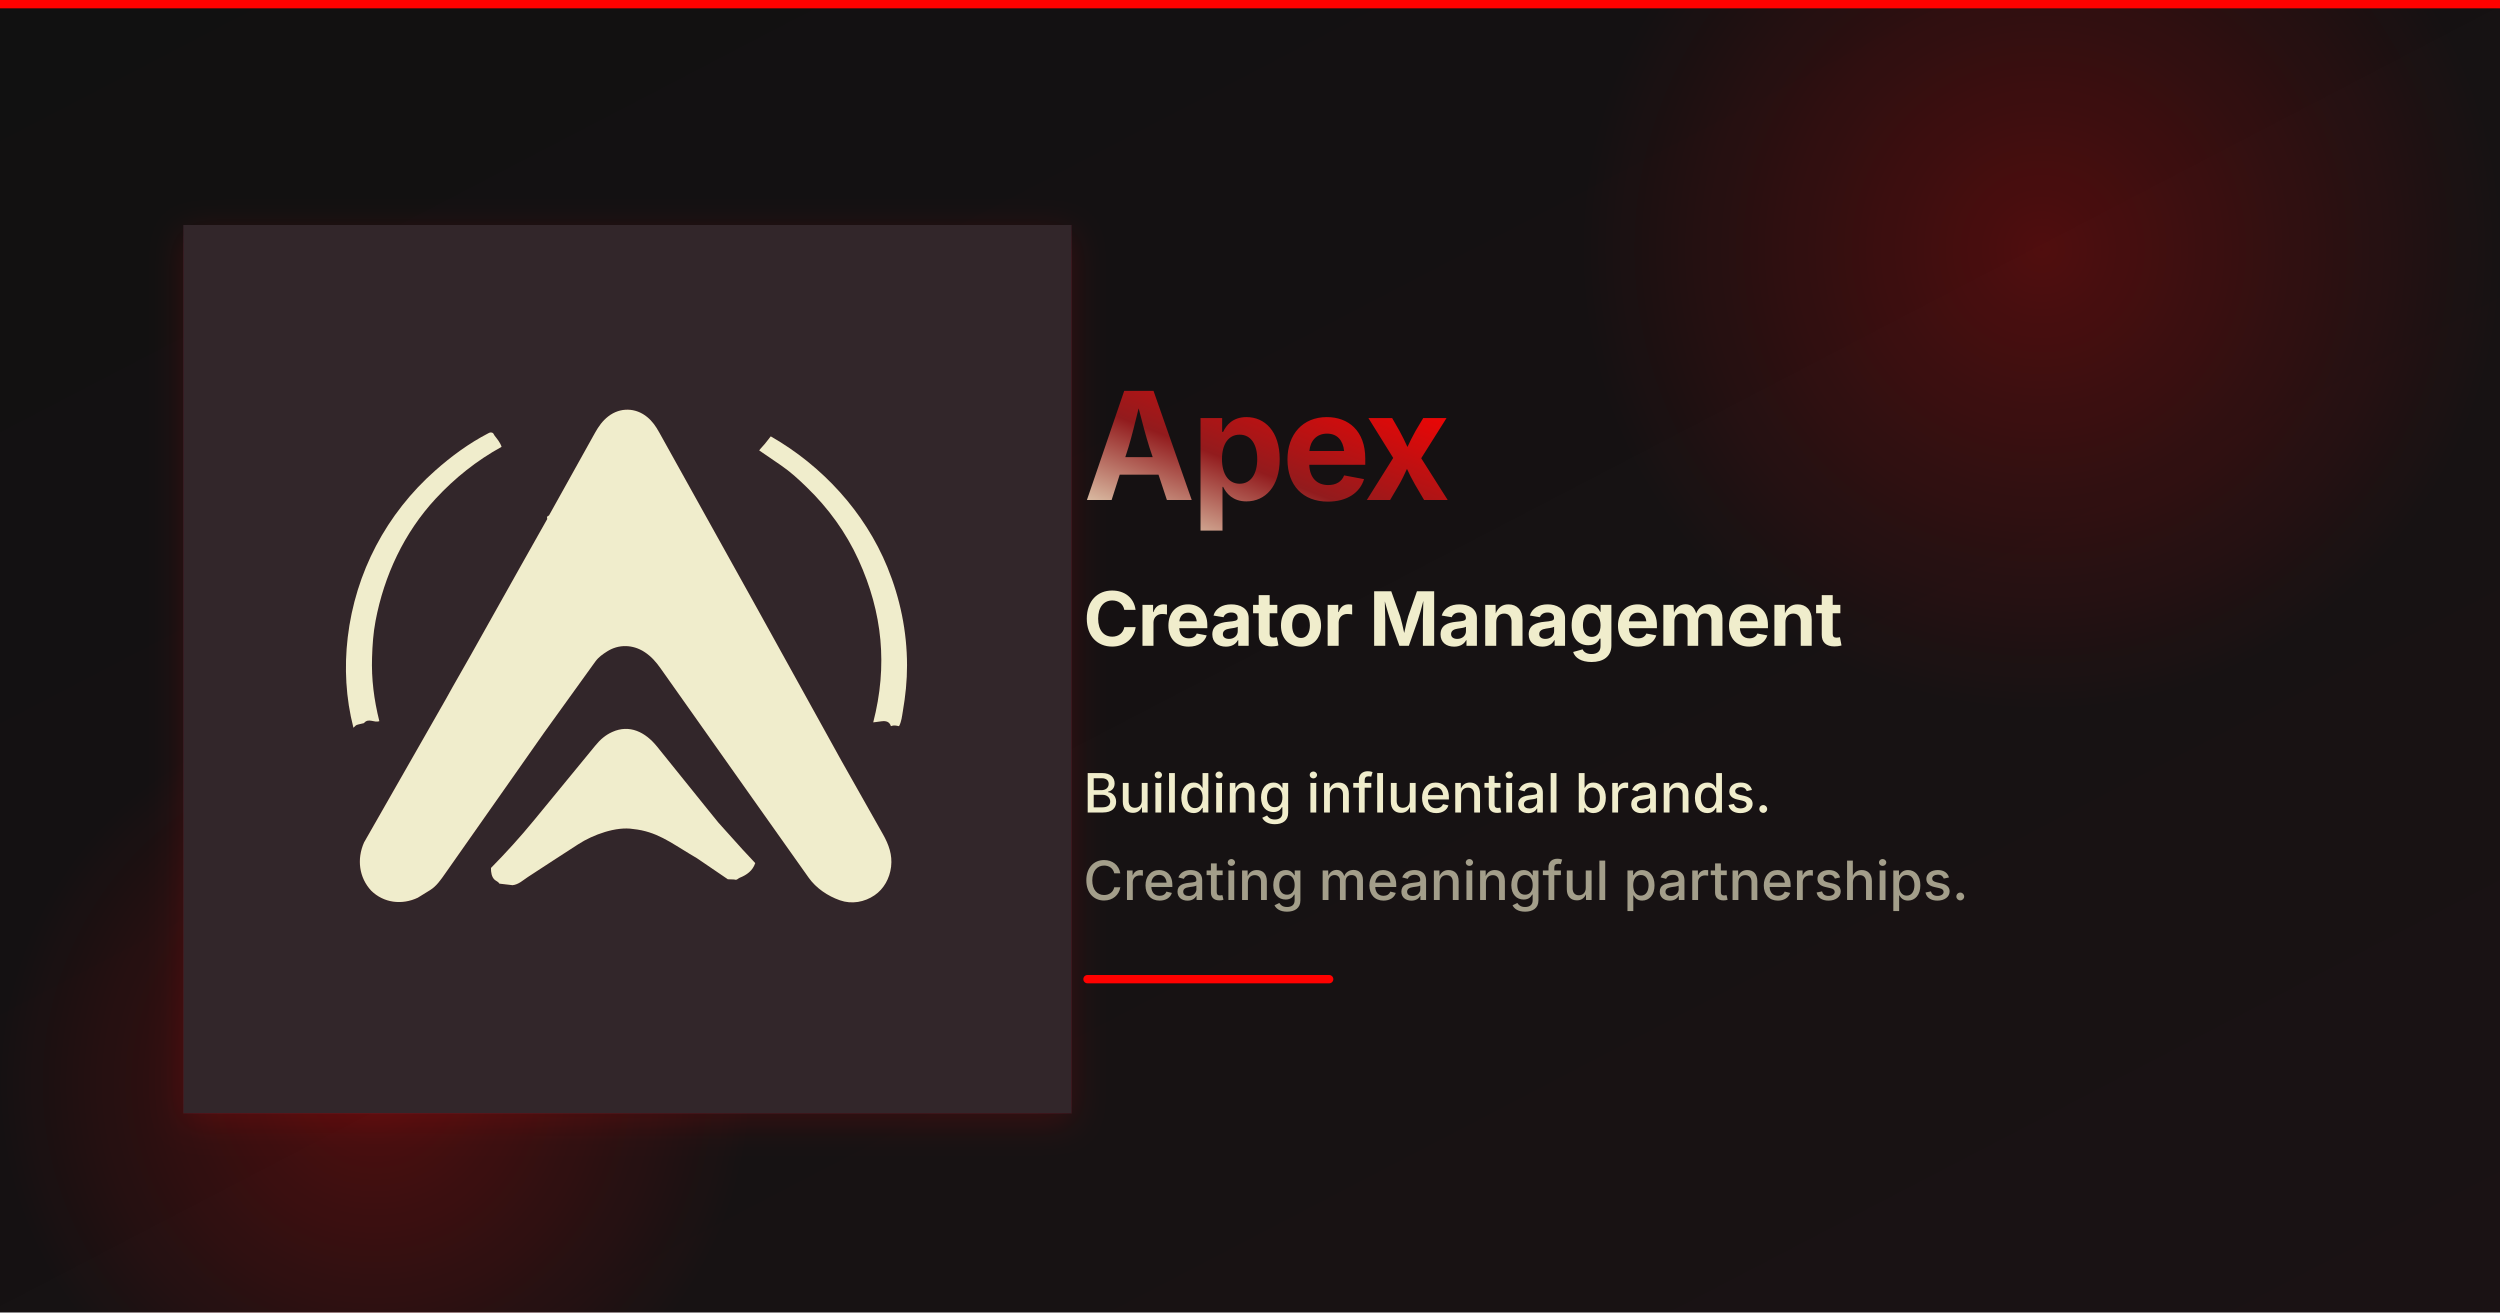
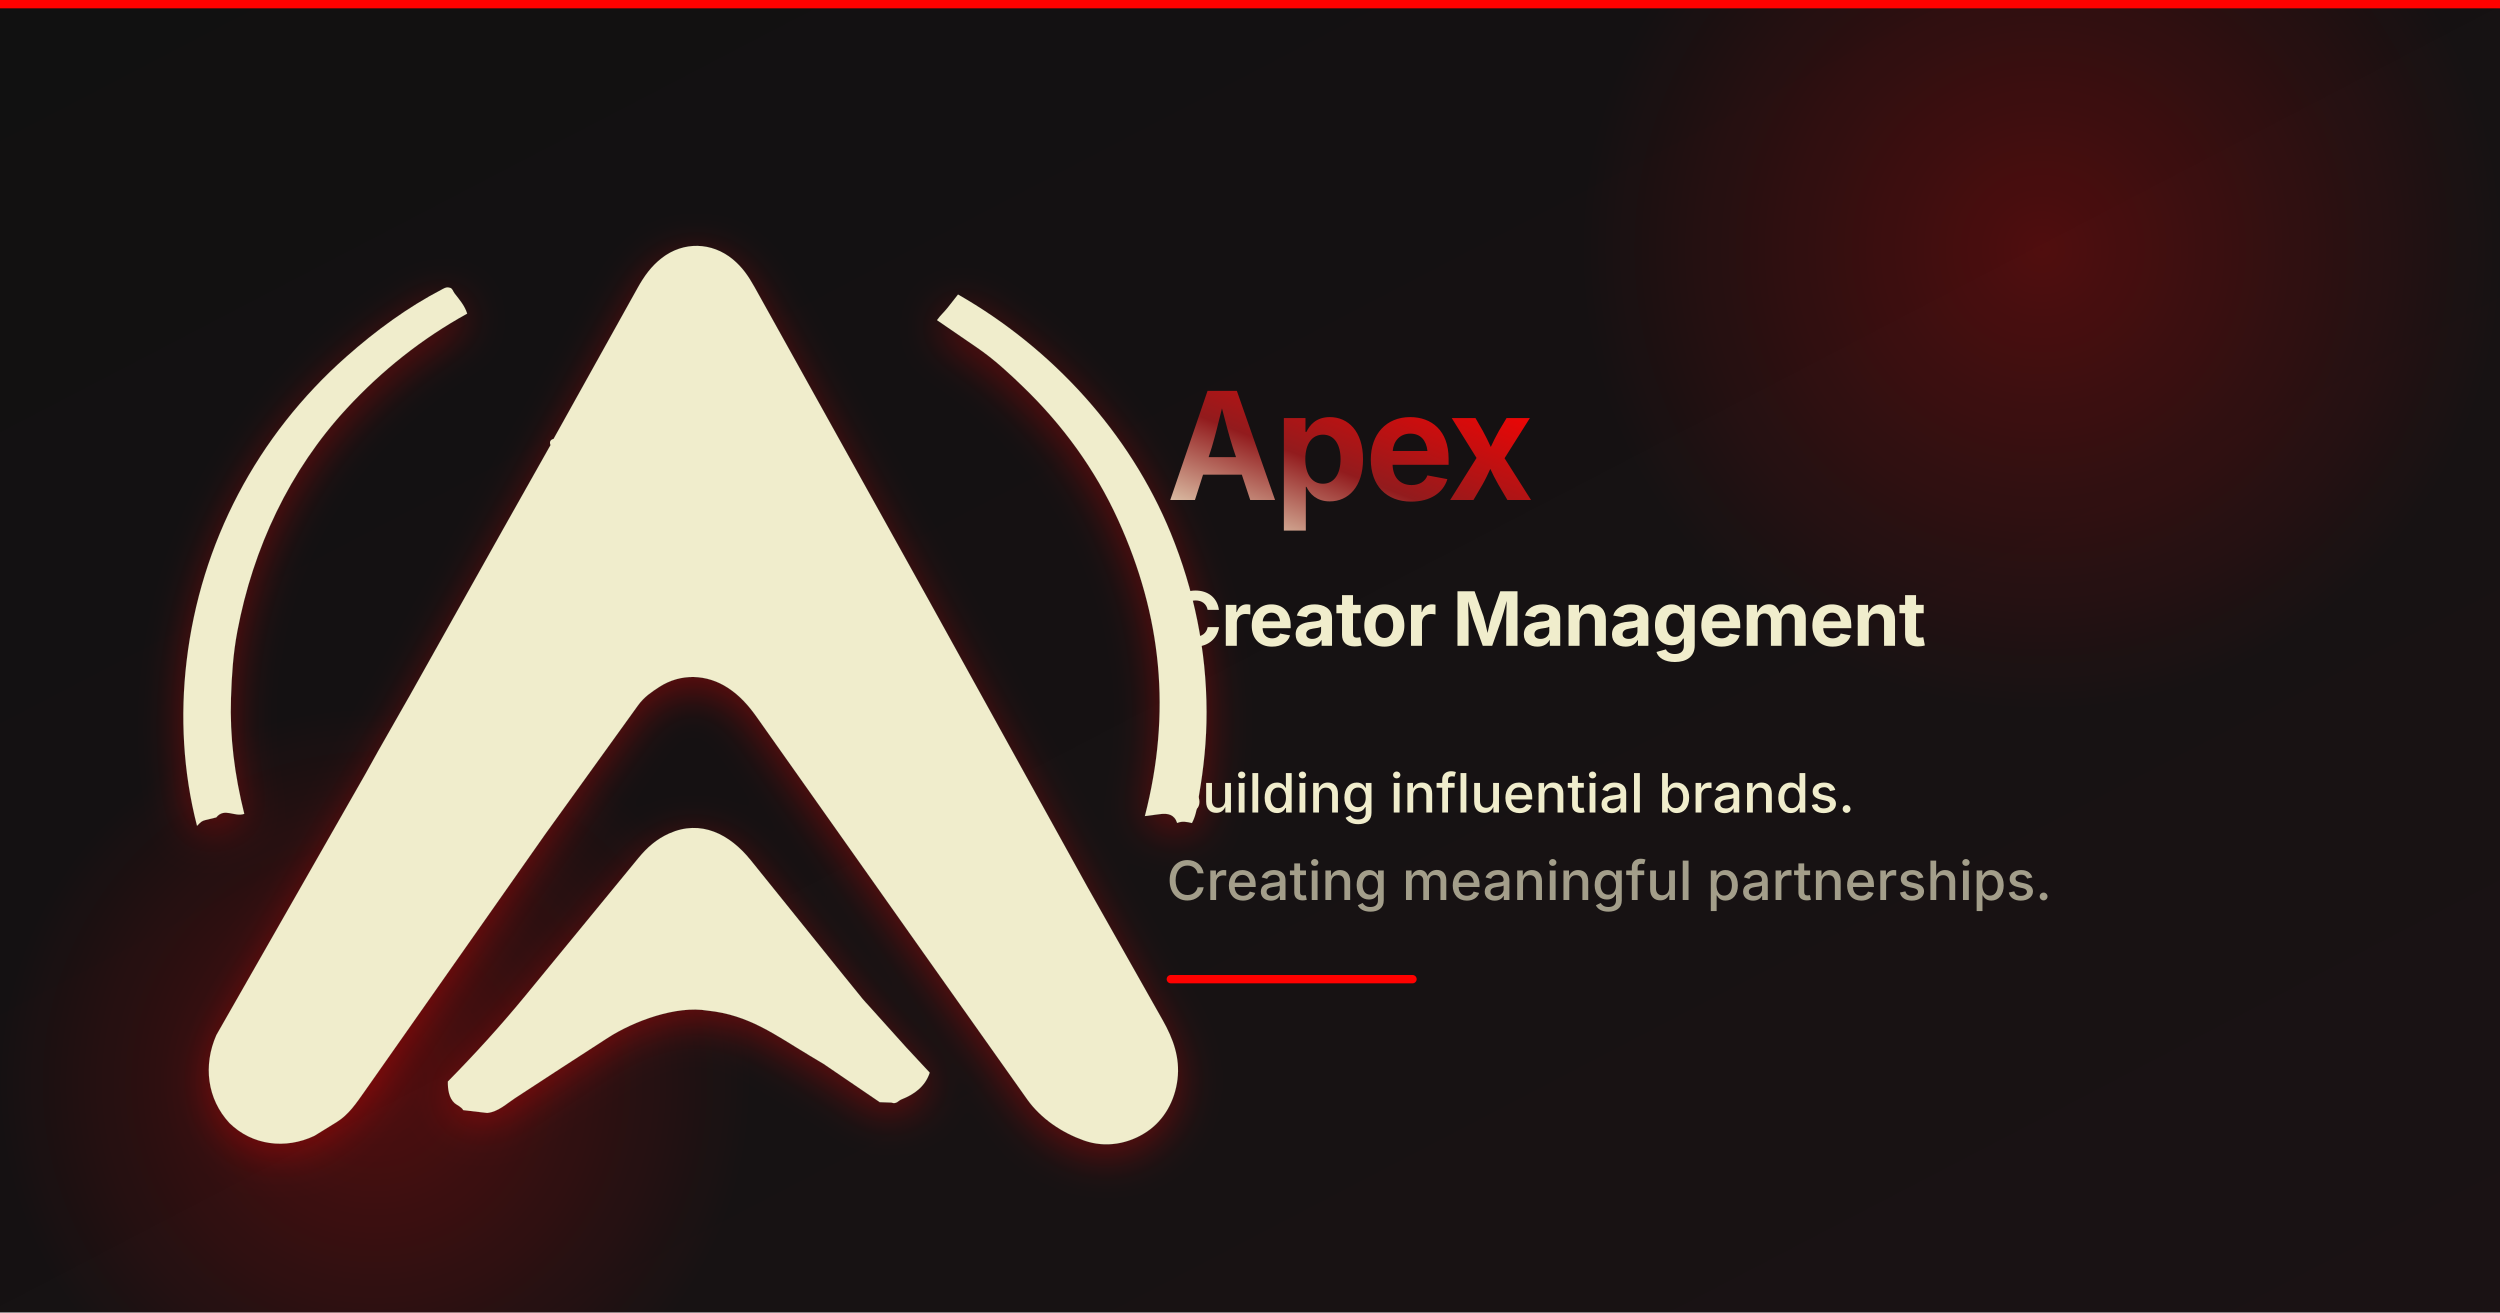
<svg xmlns="http://www.w3.org/2000/svg" width="1200" height="630" viewBox="0 0 1200 630">
  <defs>
    <linearGradient id="bg" x1="0" y1="0" x2="1" y2="1">
      <stop offset="0%" stop-color="#111111" />
      <stop offset="100%" stop-color="#1a1214" />
    </linearGradient>
    <linearGradient id="brandGrad" x1="0" y1="1" x2="1" y2="0">
      <stop offset="0%" stop-color="#F0EDCC" />
      <stop offset="45%" stop-color="#921B1D" />
      <stop offset="100%" stop-color="#FF0100" />
    </linearGradient>
    <radialGradient id="accentGlow" cx="50%" cy="50%" r="50%">
      <stop offset="0%" stop-color="#FF0100" stop-opacity="0.25" />
      <stop offset="100%" stop-color="#FF0100" stop-opacity="0" />
    </radialGradient>
-     <filter id="shadow" x="-20%" y="-20%" width="140%" height="140%">
-       <feDropShadow dx="0" dy="12" stdDeviation="24" flood-color="#FF0100" flood-opacity="0.15" />
+     <filter id="logoGlow" x="-30%" y="-30%" width="160%" height="160%">
+       <feDropShadow dx="0" dy="8" stdDeviation="16" flood-color="#FF0100" flood-opacity="0.35" />
    </filter>
  </defs>
  <rect width="1200" height="630" fill="url(#bg)" />
  <circle cx="980" cy="120" r="220" fill="url(#accentGlow)" />
  <circle cx="180" cy="520" r="180" fill="url(#accentGlow)" />
  <rect x="0" y="0" width="1200" height="4" fill="#FF0100" />
-   <g transform="translate(88 108) scale(0.34)" filter="url(#shadow)">
-     <path fill="#312529" d="M0,1254V0h1254v1254H0ZM581.62,616.35c4.68-6.5,10.43-10.33,16.47-14.23,16.52-10.67,36.71-9.96,53.05.73,9.23,6.04,15.95,13.58,22.46,22.81l129.09,182.59,80.14,113.16c10.56,14.91,26.94,25.87,44.03,31.9,16.8,5.93,34.76,2.68,49.12-7.15,12.89-8.82,21.19-23.5,23.22-40.19,2.04-16.72-3.27-31.34-11.45-45.81l-58.45-103.47-122.19-220.82-135.36-243.3c-4.76-8.55-9.6-15.51-16.8-21.45-16.27-13.44-38.24-13.99-54.95-1.04-8.16,6.32-13.68,14.06-18.83,23.3l-64.98,116.72c-2.66.75-3.33,2.47-2.38,4.84l-37.43,66.41-71.1,126.73-25.06,44.01-10,17.98-115.11,201.62c-10.31,23.5-7.15,49.46,10.16,68.11,17.52,17.24,43.26,20.54,65.7,9.9l17.32-10.68c9.11-5.62,15.11-14.53,21.45-23.56l139.74-198.97,72.15-100.17ZM276.73,700.47c-7.57-30.21-11.33-59.74-10.29-89.99.6-17.69,1.62-33.95,4.92-51.41,12.1-64.13,40.43-124.71,84.89-172.7,27.21-29.36,57.98-53.86,93.05-73.18-1.97-6.3-6.13-10.95-9.74-15.65-1.38-1.8-1.5-3.73-3.52-4.35-2.52-.78-3.63-.13-5.92,1.06-27.19,14.17-51.57,32.13-74.41,52.32-68.99,61-112.86,144.03-123.65,235.79-5.01,42.54-2.67,85.66,8.08,127.43,2.78-2.84,3.53-3.82,6.51-4.54l8.36-2.02c6.41-7.9,14.16-.03,21.73-2.76ZM985.85,700.65c5.85-.76,10.96.22,13.1,6.9,3.98-1.71,7.34-.9,11.46.03,3.57-6.72,4.13-13.85,5.38-21.14,3.73-21.68,5.95-42.67,5.91-64.92-.09-47.61-9.62-94.21-27.76-138.48-31.9-77.86-91.89-143.03-164.64-184.67l-8.23,10.46c-2.52,3.2-5.36,5.58-8.09,9.41l30.71,21.03c13.43,9.19,24.59,19.51,36.31,30.86,30.58,29.62,55.46,63.73,73.22,102.71,33.91,74.43,41.36,149.34,20.73,229.35l11.9-1.54ZM713.95,887.3l11.16,6.66,43.63,29.72,9,.31c3.91,1.49,5.32-1.49,7.65-2.4,10.04-3.95,18.46-9.96,22.04-20.76l-17.99-19.31-29.32-32.59c-1.79-1.99-3.01-3.14-4.76-5.31l-15.26-18.82-71.26-88.45c-16.42-20.38-38.7-31.68-63.2-20.68-9.79,4.4-17.1,10.87-23.92,19.18l-86.91,105.86c-19.26,23.45-39.01,45.2-60.47,66.99-.08,5.76.76,12.74,5.27,16.74,1.88,1.67,5.14,2.74,6.66,5.41l18.58,2.18c8.51-.9,14.84-7.12,21.5-11.47l35.86-23.41,35.7-23.13c20.51-13.29,53.55-25.32,77.42-21.24,32.15,3.23,52.83,19.11,78.65,34.52Z" />
-     <path fill="#F0EDCC" d="M581.62,616.35l-72.15,100.17-139.74,198.97c-6.34,9.03-12.34,17.94-21.45,23.56l-17.32,10.68c-22.44,10.64-48.18,7.34-65.7-9.9-17.31-18.65-20.48-44.62-10.16-68.11l115.11-201.62,10-17.98,25.06-44.01,71.1-126.73,37.43-66.41c-.95-2.37-.28-4.09,2.38-4.84l64.98-116.72c5.15-9.25,10.67-16.98,18.83-23.3,16.72-12.95,38.68-12.4,54.95,1.04,7.2,5.95,12.05,12.9,16.8,21.45l135.36,243.3,122.19,220.82,58.45,103.47c8.18,14.48,13.48,29.1,11.45,45.81-2.03,16.69-10.34,31.36-23.22,40.19-14.36,9.83-32.33,13.08-49.12,7.15-17.09-6.03-33.47-16.99-44.03-31.9l-80.14-113.16-129.09-182.59c-6.52-9.22-13.24-16.77-22.46-22.81-16.34-10.69-36.53-11.4-53.05-.73-6.03,3.9-11.79,7.73-16.47,14.23Z" />
-     <path fill="#F0EDCC" d="M713.95,887.3c-25.82-15.41-46.5-31.29-78.65-34.52-23.87-4.08-56.91,7.96-77.42,21.24l-35.7,23.13-35.86,23.41c-6.66,4.35-12.99,10.57-21.5,11.47l-18.58-2.18c-1.52-2.67-4.78-3.74-6.66-5.41-4.51-4-5.35-10.98-5.27-16.74,21.47-21.78,41.22-43.54,60.47-66.99l86.91-105.86c6.82-8.31,14.13-14.79,23.92-19.18,24.49-11,46.78.3,63.2,20.68l71.26,88.45,15.26,18.82c1.76,2.17,2.97,3.32,4.76,5.31l29.32,32.59,17.99,19.31c-3.58,10.8-12,16.81-22.04,20.76-2.33.92-3.74,3.89-7.65,2.4l-9-.31-43.63-29.72-11.16-6.66Z" />
-     <path fill="#F0EDCC" d="M276.73,700.47c-7.58,2.73-15.32-5.14-21.73,2.76l-8.36,2.02c-2.99.72-3.73,1.7-6.51,4.54-10.75-41.78-13.08-84.89-8.08-127.43,10.8-91.76,54.66-174.79,123.65-235.79,22.84-20.2,47.23-38.15,74.41-52.32,2.29-1.19,3.4-1.83,5.92-1.06,2.03.62,2.14,2.55,3.52,4.35,3.61,4.7,7.77,9.35,9.74,15.65-35.07,19.33-65.84,43.83-93.05,73.18-44.47,47.98-72.79,108.57-84.89,172.7-3.3,17.46-4.32,33.73-4.92,51.41-1.03,30.26,2.73,59.79,10.29,89.99Z" />
-     <path fill="#F0EDCC" d="M985.85,700.65l-11.9,1.54c20.64-80,13.19-154.91-20.73-229.35-17.76-38.98-42.64-73.09-73.22-102.71-11.72-11.35-22.88-21.66-36.31-30.86l-30.71-21.03c2.73-3.83,5.57-6.22,8.09-9.41l8.23-10.46c72.75,41.65,132.73,106.81,164.64,184.67,18.14,44.27,27.67,90.87,27.76,138.48.04,22.25-2.18,43.24-5.91,64.92-1.25,7.29-1.82,14.42-5.38,21.14-4.12-.93-7.48-1.74-11.46-.03-2.14-6.68-7.26-7.65-13.1-6.9Z" />
+   <g transform="translate(88, 118) scale(0.62)" filter="url(#logoGlow)">
+     <path fill="#F0EDCC" d="M352.09,355.65l-72.15,100.17-139.74,198.97c-6.34,9.03-12.34,17.94-21.45,23.56l-17.32,10.68c-22.44,10.64-48.18,7.34-65.7-9.9-17.31-18.65-20.48-44.62-10.16-68.11l115.11-201.62,10-17.98,25.06-44.01,71.1-126.73,37.43-66.41c-.95-2.37-.28-4.09,2.38-4.84l64.98-116.72c5.15-9.25,10.67-16.98,18.83-23.3,16.72-12.95,38.68-12.4,54.95,1.04,7.2,5.95,12.05,12.9,16.8,21.45l135.36,243.3,122.19,220.82,58.45,103.47c8.18,14.48,13.48,29.1,11.45,45.81-2.03,16.69-10.34,31.36-23.22,40.19-14.36,9.83-32.33,13.08-49.12,7.15-17.09-6.03-33.47-16.99-44.03-31.9l-80.14-113.16-129.09-182.59c-6.52-9.22-13.24-16.77-22.46-22.81-16.34-10.69-36.53-11.4-53.05-.73-6.03,3.9-11.79,7.73-16.47,14.23Z" />
+     <path fill="#F0EDCC" d="M484.42,626.59c-25.82-15.41-46.5-31.29-78.65-34.52-23.87-4.08-56.91,7.96-77.42,21.24l-35.7,23.13-35.86,23.41c-6.66,4.35-12.99,10.57-21.5,11.47l-18.58-2.18c-1.52-2.67-4.78-3.74-6.66-5.41-4.51-4-5.35-10.98-5.27-16.74,21.47-21.78,41.22-43.54,60.47-66.99l86.91-105.86c6.82-8.31,14.13-14.79,23.92-19.18,24.49-11,46.78.3,63.2,20.68l71.26,88.45,15.26,18.82c1.76,2.17,2.97,3.32,4.76,5.31l29.32,32.59,17.99,19.31c-3.58,10.8-12,16.81-22.04,20.76-2.33.92-3.74,3.89-7.65,2.4l-9-.31-43.63-29.72-11.16-6.66Z" />
+     <path fill="#F0EDCC" d="M47.2,439.76c-7.58,2.73-15.32-5.14-21.73,2.76l-8.36,2.02c-2.99.72-3.73,1.7-6.51,4.54C-.15,407.3-2.49,364.19,2.52,321.65c10.8-91.76,54.66-174.79,123.65-235.79,22.84-20.2,47.23-38.15,74.41-52.32,2.29-1.19,3.4-1.83,5.92-1.06,2.03.62,2.14,2.55,3.52,4.35,3.61,4.7,7.77,9.35,9.74,15.65-35.07,19.33-65.84,43.83-93.05,73.18-44.47,47.98-72.79,108.57-84.89,172.7-3.3,17.46-4.32,33.73-4.92,51.41-1.03,30.26,2.73,59.79,10.29,89.99Z" />
+     <path fill="#F0EDCC" d="M756.32,439.94l-11.9,1.54c20.64-80,13.19-154.91-20.73-229.35-17.76-38.98-42.64-73.09-73.22-102.71-11.72-11.35-22.88-21.66-36.31-30.86l-30.71-21.03c2.73-3.83,5.57-6.22,8.09-9.41l8.23-10.46c72.75,41.65,132.73,106.81,164.64,184.67,18.14,44.27,27.67,90.87,27.76,138.48.04,22.25-2.18,43.24-5.91,64.92-1.25,7.29-1.82,14.42-5.38,21.14-4.12-.93-7.48-1.74-11.46-.03-2.14-6.68-7.26-7.65-13.1-6.9Z" />
  </g>
-   <text x="520" y="240" font-family="Space Grotesk, Inter, system-ui, sans-serif" font-size="72" font-weight="700" fill="url(#brandGrad)" letter-spacing="-2">Apex</text>
-   <text x="520" y="310" font-family="Inter, system-ui, sans-serif" font-size="36" font-weight="700" fill="#F0EDCC" letter-spacing="-0.5">Creator Management</text>
-   <text x="520" y="390" font-family="Inter, system-ui, sans-serif" font-size="26" font-weight="500" fill="#F0EDCC">Building influential brands.</text>
-   <text x="520" y="432" font-family="Inter, system-ui, sans-serif" font-size="26" font-weight="500" fill="#a39e8a">Creating meaningful partnerships.</text>
-   <rect x="520" y="468" width="120" height="4" rx="2" fill="#FF0100" />
+   <text x="560" y="240" font-family="Space Grotesk, Inter, system-ui, sans-serif" font-size="72" font-weight="700" fill="url(#brandGrad)" letter-spacing="-2">Apex</text>
+   <text x="560" y="310" font-family="Inter, system-ui, sans-serif" font-size="36" font-weight="700" fill="#F0EDCC" letter-spacing="-0.5">Creator Management</text>
+   <text x="560" y="390" font-family="Inter, system-ui, sans-serif" font-size="26" font-weight="500" fill="#F0EDCC">Building influential brands.</text>
+   <text x="560" y="432" font-family="Inter, system-ui, sans-serif" font-size="26" font-weight="500" fill="#a39e8a">Creating meaningful partnerships.</text>
+   <rect x="560" y="468" width="120" height="4" rx="2" fill="#FF0100" />
</svg>
